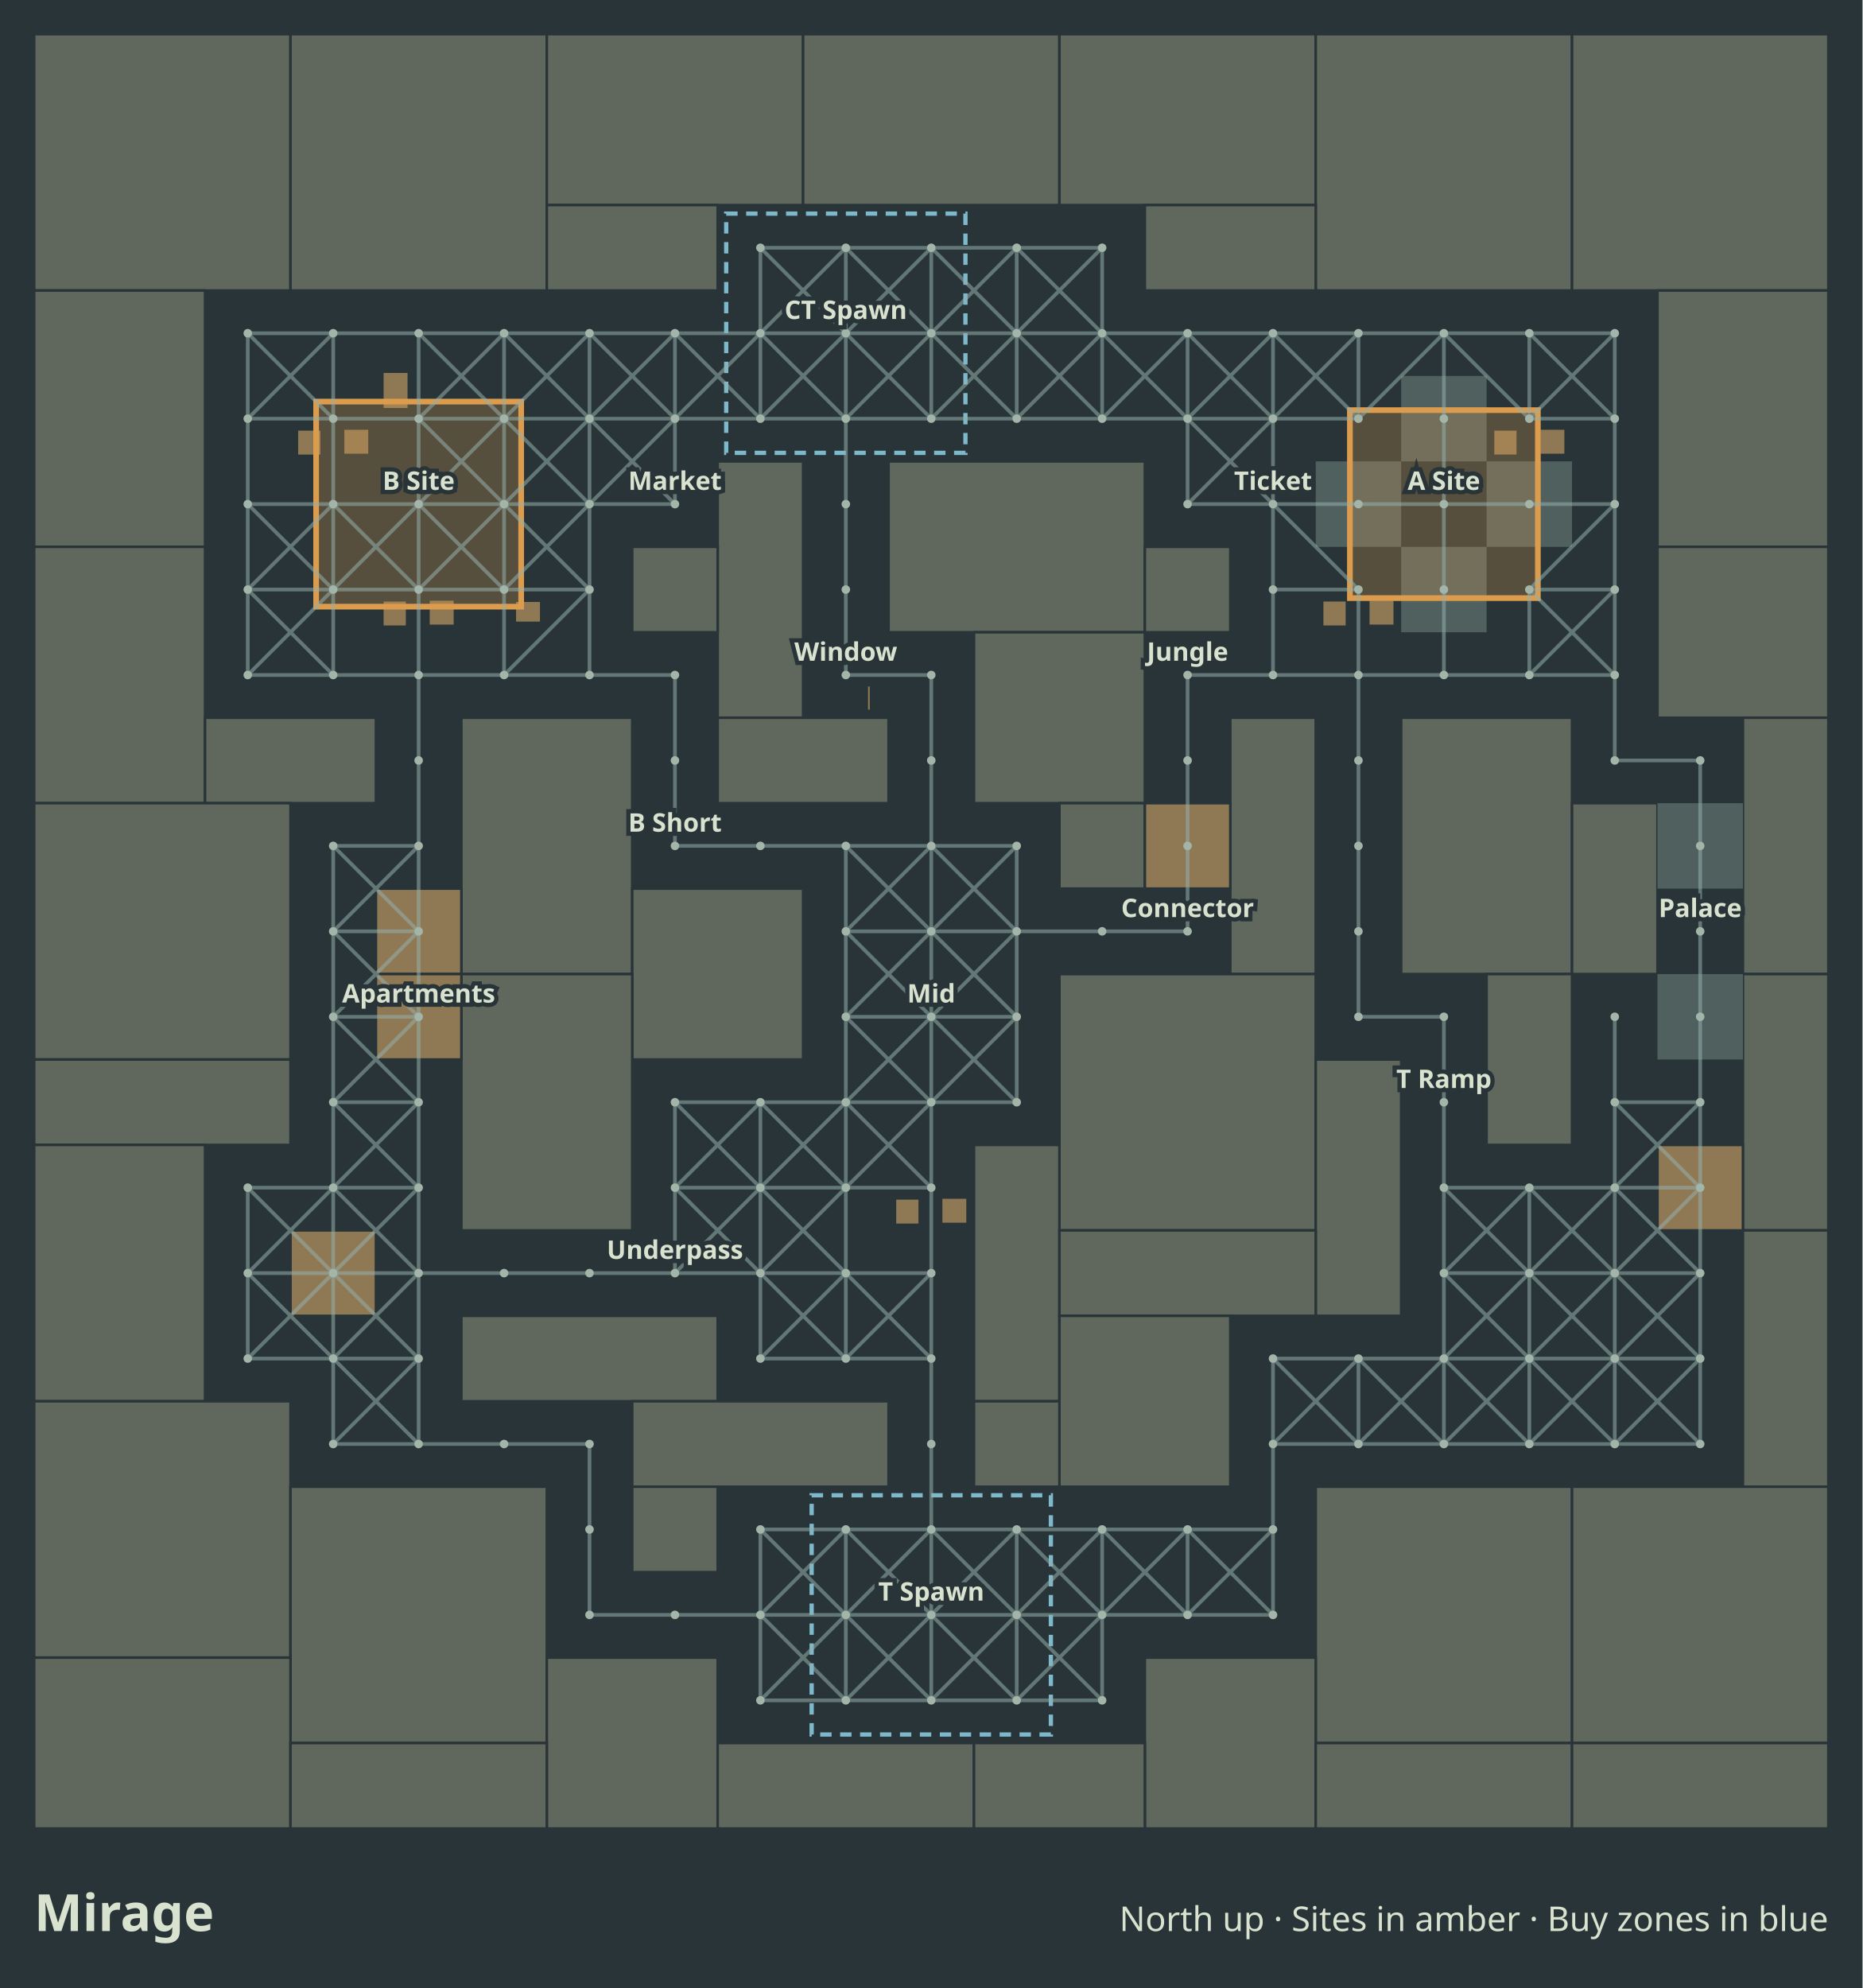
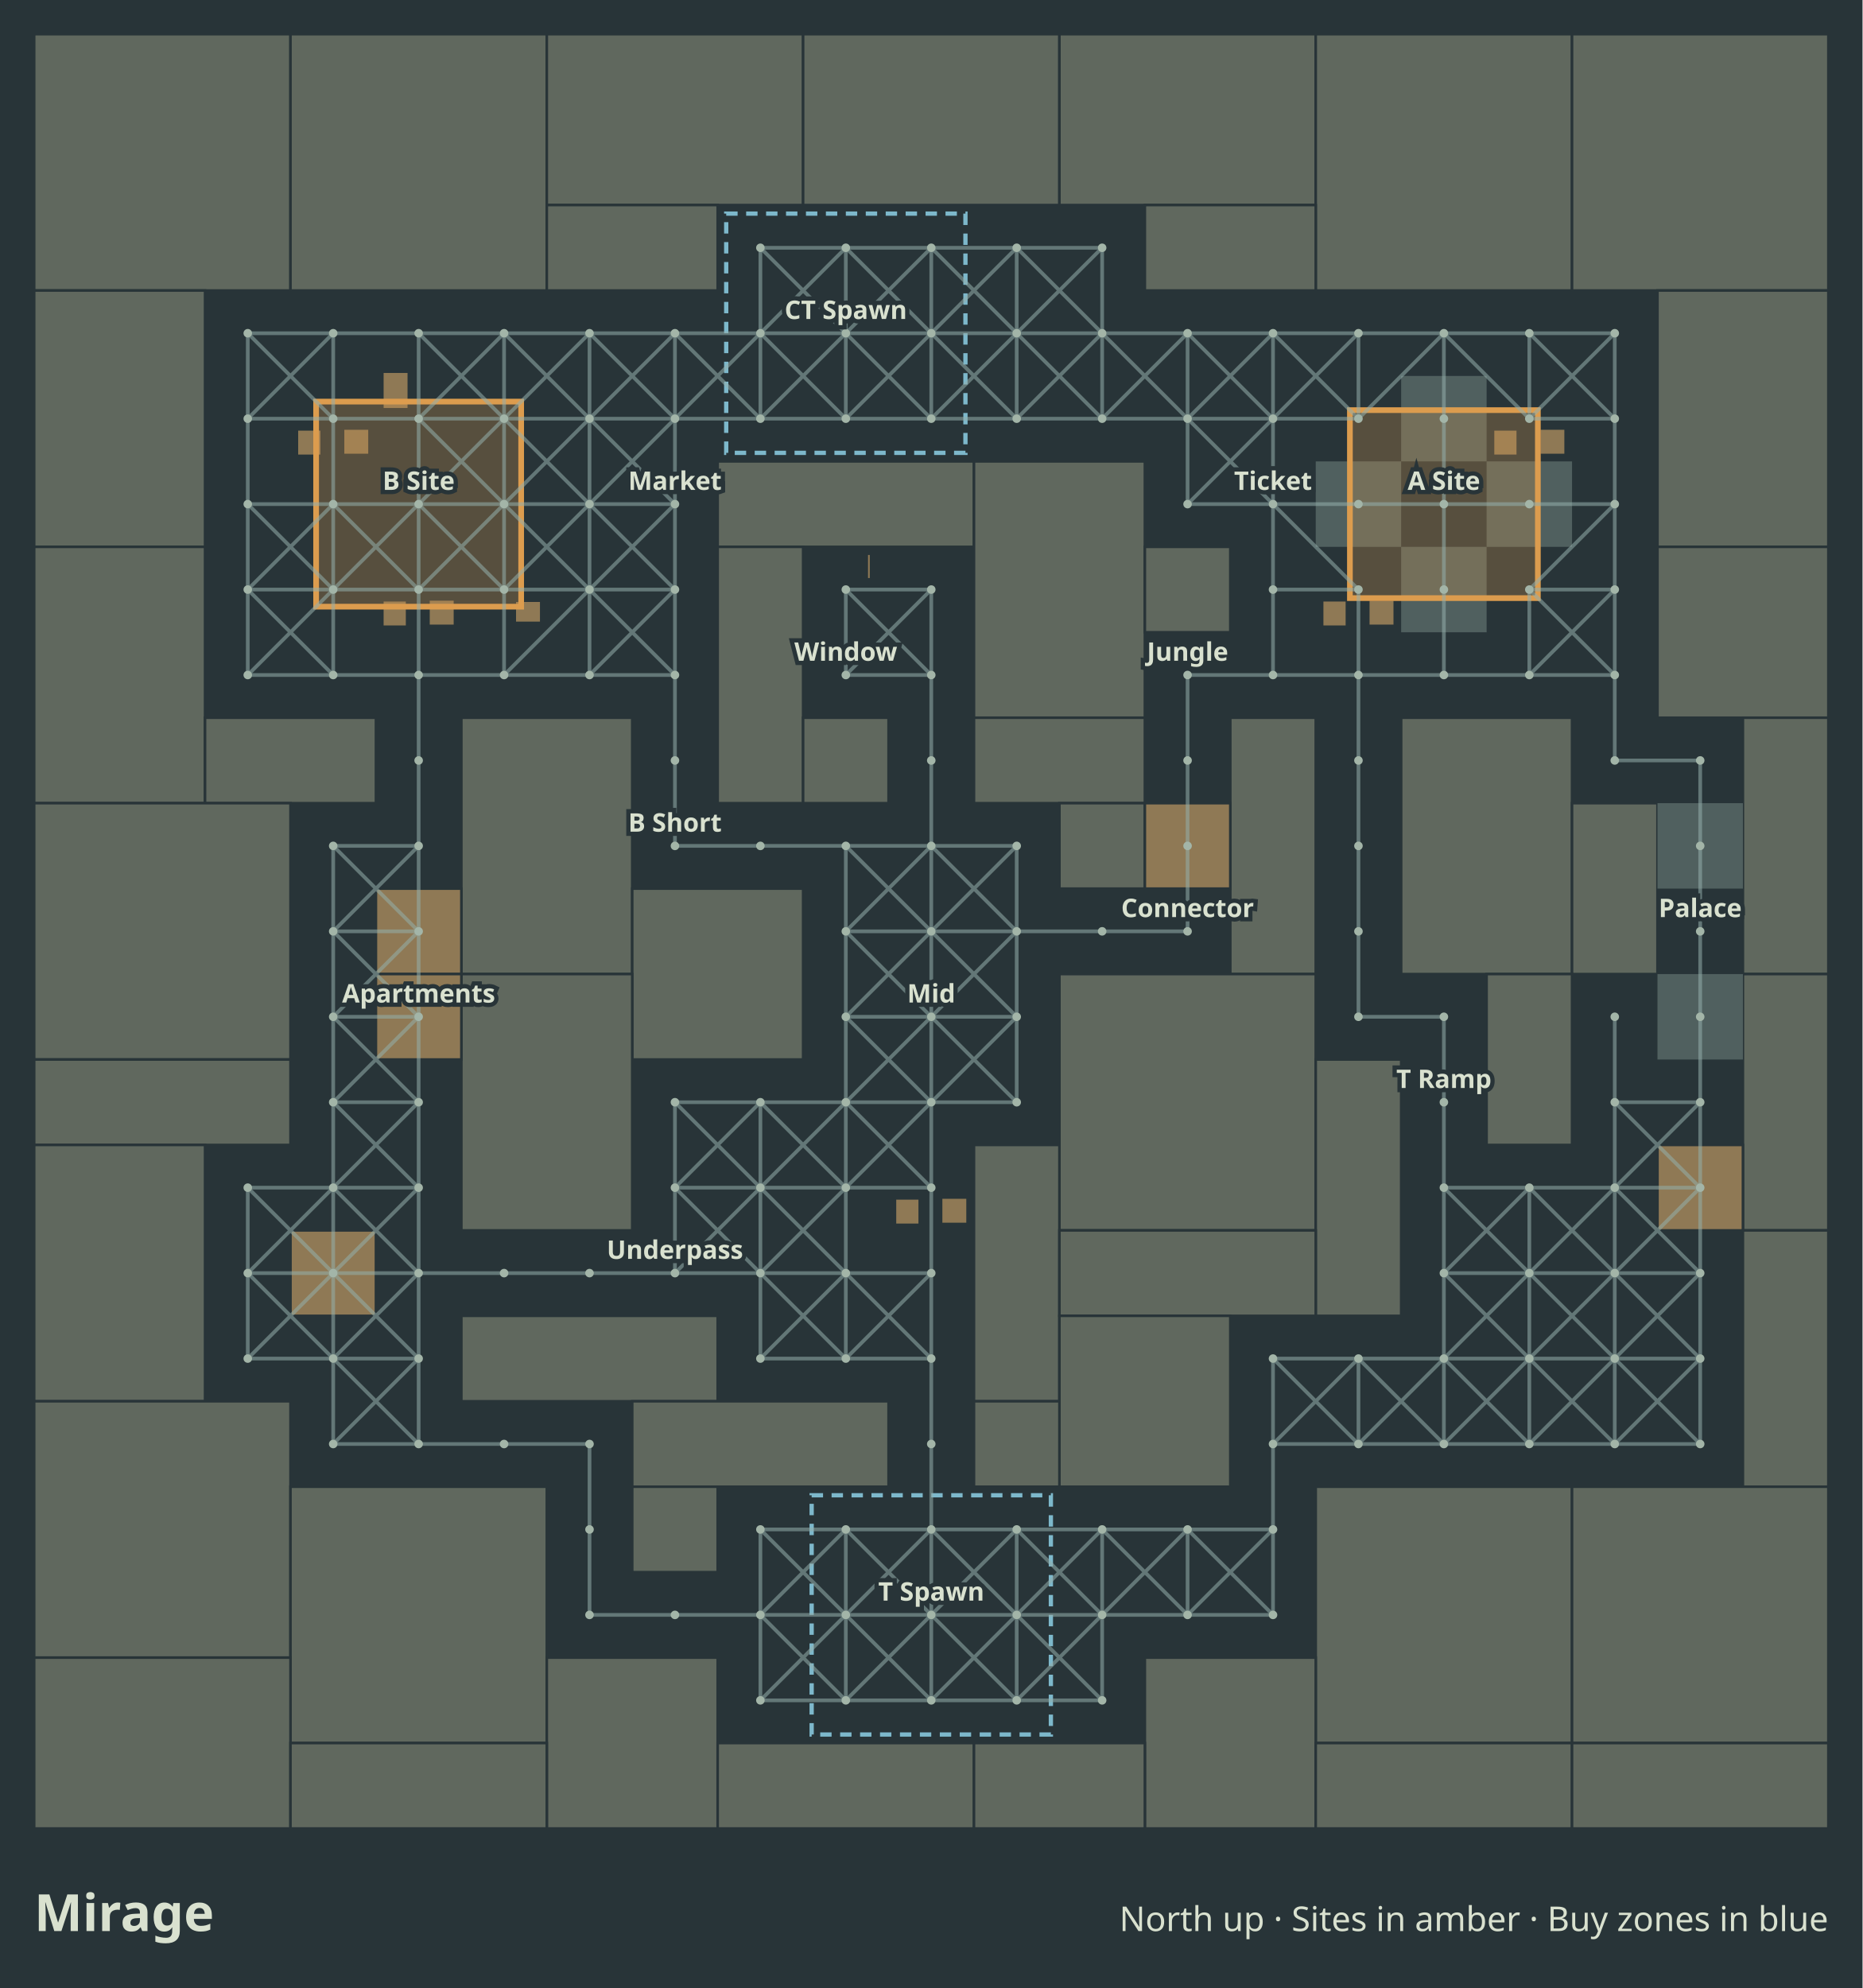
<svg xmlns="http://www.w3.org/2000/svg" viewBox="0 0 654 698" role="img" aria-labelledby="title">
  <rect width="100%" height="100%" fill="#283438" />
  <rect x="12" y="12" width="90" height="90" fill="#60685e" stroke="#283438" stroke-width=".9" />
  <rect x="102" y="12" width="90" height="90" fill="#60685e" stroke="#283438" stroke-width=".9" />
  <rect x="192" y="12" width="90" height="60" fill="#60685e" stroke="#283438" stroke-width=".9" />
  <rect x="282" y="12" width="90" height="60" fill="#60685e" stroke="#283438" stroke-width=".9" />
  <rect x="372" y="12" width="90" height="60" fill="#60685e" stroke="#283438" stroke-width=".9" />
  <rect x="462" y="12" width="90" height="90" fill="#60685e" stroke="#283438" stroke-width=".9" />
  <rect x="552" y="12" width="90" height="90" fill="#60685e" stroke="#283438" stroke-width=".9" />
  <rect x="192" y="72" width="60" height="30" fill="#60685e" stroke="#283438" stroke-width=".9" />
  <rect x="402" y="72" width="60" height="30" fill="#60685e" stroke="#283438" stroke-width=".9" />
  <rect x="12" y="102" width="60" height="90" fill="#60685e" stroke="#283438" stroke-width=".9" />
  <rect x="582" y="102" width="60" height="90" fill="#60685e" stroke="#283438" stroke-width=".9" />
-   <rect x="252" y="162" width="30" height="90" fill="#60685e" stroke="#283438" stroke-width=".9" />
-   <rect x="312" y="162" width="90" height="60" fill="#60685e" stroke="#283438" stroke-width=".9" />
+   <rect x="252" y="162" width="90" height="30" fill="#60685e" stroke="#283438" stroke-width=".9" />
+   <rect x="342" y="162" width="60" height="90" fill="#60685e" stroke="#283438" stroke-width=".9" />
  <rect x="12" y="192" width="60" height="90" fill="#60685e" stroke="#283438" stroke-width=".9" />
-   <rect x="222" y="192" width="30" height="30" fill="#60685e" stroke="#283438" stroke-width=".9" />
+   <rect x="252" y="192" width="30" height="90" fill="#60685e" stroke="#283438" stroke-width=".9" />
  <rect x="402" y="192" width="30" height="30" fill="#60685e" stroke="#283438" stroke-width=".9" />
  <rect x="582" y="192" width="60" height="60" fill="#60685e" stroke="#283438" stroke-width=".9" />
-   <rect x="342" y="222" width="60" height="60" fill="#60685e" stroke="#283438" stroke-width=".9" />
  <rect x="72" y="252" width="60" height="30" fill="#60685e" stroke="#283438" stroke-width=".9" />
  <rect x="162" y="252" width="60" height="90" fill="#60685e" stroke="#283438" stroke-width=".9" />
-   <rect x="252" y="252" width="60" height="30" fill="#60685e" stroke="#283438" stroke-width=".9" />
+   <rect x="282" y="252" width="30" height="30" fill="#60685e" stroke="#283438" stroke-width=".9" />
+   <rect x="342" y="252" width="60" height="30" fill="#60685e" stroke="#283438" stroke-width=".9" />
  <rect x="432" y="252" width="30" height="90" fill="#60685e" stroke="#283438" stroke-width=".9" />
  <rect x="492" y="252" width="60" height="90" fill="#60685e" stroke="#283438" stroke-width=".9" />
  <rect x="612" y="252" width="30" height="90" fill="#60685e" stroke="#283438" stroke-width=".9" />
  <rect x="12" y="282" width="90" height="90" fill="#60685e" stroke="#283438" stroke-width=".9" />
  <rect x="372" y="282" width="30" height="30" fill="#60685e" stroke="#283438" stroke-width=".9" />
  <rect x="552" y="282" width="30" height="60" fill="#60685e" stroke="#283438" stroke-width=".9" />
  <rect x="222" y="312" width="60" height="60" fill="#60685e" stroke="#283438" stroke-width=".9" />
  <rect x="162" y="342" width="60" height="90" fill="#60685e" stroke="#283438" stroke-width=".9" />
  <rect x="372" y="342" width="90" height="90" fill="#60685e" stroke="#283438" stroke-width=".9" />
  <rect x="522" y="342" width="30" height="60" fill="#60685e" stroke="#283438" stroke-width=".9" />
  <rect x="612" y="342" width="30" height="90" fill="#60685e" stroke="#283438" stroke-width=".9" />
  <rect x="12" y="372" width="90" height="30" fill="#60685e" stroke="#283438" stroke-width=".9" />
  <rect x="462" y="372" width="30" height="90" fill="#60685e" stroke="#283438" stroke-width=".9" />
  <rect x="12" y="402" width="60" height="90" fill="#60685e" stroke="#283438" stroke-width=".9" />
  <rect x="342" y="402" width="30" height="90" fill="#60685e" stroke="#283438" stroke-width=".9" />
  <rect x="372" y="432" width="90" height="30" fill="#60685e" stroke="#283438" stroke-width=".9" />
  <rect x="612" y="432" width="30" height="90" fill="#60685e" stroke="#283438" stroke-width=".9" />
  <rect x="162" y="462" width="90" height="30" fill="#60685e" stroke="#283438" stroke-width=".9" />
  <rect x="372" y="462" width="60" height="60" fill="#60685e" stroke="#283438" stroke-width=".9" />
  <rect x="12" y="492" width="90" height="90" fill="#60685e" stroke="#283438" stroke-width=".9" />
  <rect x="222" y="492" width="90" height="30" fill="#60685e" stroke="#283438" stroke-width=".9" />
  <rect x="342" y="492" width="30" height="30" fill="#60685e" stroke="#283438" stroke-width=".9" />
  <rect x="102" y="522" width="90" height="90" fill="#60685e" stroke="#283438" stroke-width=".9" />
  <rect x="222" y="522" width="30" height="30" fill="#60685e" stroke="#283438" stroke-width=".9" />
  <rect x="462" y="522" width="90" height="90" fill="#60685e" stroke="#283438" stroke-width=".9" />
  <rect x="552" y="522" width="90" height="90" fill="#60685e" stroke="#283438" stroke-width=".9" />
  <rect x="12" y="582" width="90" height="60" fill="#60685e" stroke="#283438" stroke-width=".9" />
  <rect x="192" y="582" width="60" height="60" fill="#60685e" stroke="#283438" stroke-width=".9" />
  <rect x="402" y="582" width="60" height="60" fill="#60685e" stroke="#283438" stroke-width=".9" />
  <rect x="102" y="612" width="90" height="30" fill="#60685e" stroke="#283438" stroke-width=".9" />
  <rect x="252" y="612" width="90" height="30" fill="#60685e" stroke="#283438" stroke-width=".9" />
  <rect x="342" y="612" width="60" height="30" fill="#60685e" stroke="#283438" stroke-width=".9" />
  <rect x="462" y="612" width="90" height="30" fill="#60685e" stroke="#283438" stroke-width=".9" />
  <rect x="552" y="612" width="90" height="30" fill="#60685e" stroke="#283438" stroke-width=".9" />
  <rect x="480.45" y="210.45" width="9.3" height="9.3" fill="#8f7955" stroke="#283438" stroke-width=".9" />
  <rect x="464.25" y="210.75" width="8.7" height="9.3" fill="#8f7955" stroke="#283438" stroke-width=".9" />
  <rect x="540.45" y="150.45" width="9.3" height="9.3" fill="#8f7955" stroke="#283438" stroke-width=".9" />
  <rect x="524.25" y="150.75" width="8.7" height="9.3" fill="#8f7955" stroke="#283438" stroke-width=".9" />
  <rect x="150.45" y="210.45" width="9.3" height="9.3" fill="#8f7955" stroke="#283438" stroke-width=".9" />
  <rect x="134.25" y="210.75" width="8.7" height="9.3" fill="#8f7955" stroke="#283438" stroke-width=".9" />
  <rect x="120.45" y="150.45" width="9.3" height="9.3" fill="#8f7955" stroke="#283438" stroke-width=".9" />
  <rect x="104.25" y="150.75" width="8.7" height="9.3" fill="#8f7955" stroke="#283438" stroke-width=".9" />
  <rect x="330.45" y="420.45" width="9.3" height="9.3" fill="#8f7955" stroke="#283438" stroke-width=".9" />
  <rect x="314.25" y="420.75" width="8.7" height="9.3" fill="#8f7955" stroke="#283438" stroke-width=".9" />
  <rect x="102" y="432" width="30" height="30" fill="#8f7955" stroke="#283438" stroke-width=".9" />
  <rect x="132" y="312" width="30" height="30" fill="#8f7955" stroke="#283438" stroke-width=".9" />
  <rect x="132" y="342" width="30" height="30" fill="#8f7955" stroke="#283438" stroke-width=".9" />
  <rect x="402" y="282" width="30" height="30" fill="#8f7955" stroke="#283438" stroke-width=".9" />
  <rect x="582" y="402" width="30" height="30" fill="#8f7955" stroke="#283438" stroke-width=".9" />
-   <rect x="304.35" y="240.6" width="1.5" height="9" fill="#8f7955" stroke="#283438" stroke-width=".9" />
+   <rect x="304.35" y="194.4" width="1.5" height="9" fill="#8f7955" stroke="#283438" stroke-width=".9" />
  <rect x="180.75" y="210.9" width="9.3" height="7.8" fill="#8f7955" stroke="#283438" stroke-width=".9" />
  <rect x="134.25" y="130.5" width="9.3" height="13.2" fill="#8f7955" stroke="#283438" stroke-width=".9" />
  <rect x="492" y="192" width="30" height="30" fill="#50605f" />
  <rect x="492" y="132" width="30" height="30" fill="#50605f" />
  <rect x="522" y="162" width="30" height="30" fill="#50605f" />
  <rect x="462" y="162" width="30" height="30" fill="#50605f" />
  <rect x="582" y="342" width="30" height="30" fill="#50605f" />
  <rect x="582" y="282" width="30" height="30" fill="#50605f" />
  <rect x="474" y="144" width="66" height="66" fill="#dc9c4e" fill-opacity=".26" stroke="#dc9c4e" stroke-width="2" />
  <rect x="111" y="141" width="72" height="72" fill="#dc9c4e" fill-opacity=".26" stroke="#dc9c4e" stroke-width="2" />
  <rect x="255" y="75" width="84" height="84" fill="none" stroke="#7db8cb" stroke-width="1.5" stroke-dasharray="4 3" />
  <rect x="285" y="525" width="84" height="84" fill="none" stroke="#7db8cb" stroke-width="1.5" stroke-dasharray="4 3" />
-   <path d="M267 87L297 87M267 87L267 117M267 87L297 117M297 87L327 87M297 87L297 117M297 87L267 117M297 87L327 117M327 87L357 87M327 87L327 117M327 87L297 117M327 87L357 117M357 87L387 87M357 87L357 117M357 87L327 117M357 87L387 117M387 87L387 117M387 87L357 117M87 117L117 117M87 117L87 147M87 117L117 147M117 117L147 117M117 117L117 147M117 117L87 147M147 117L177 117M147 117L147 147M147 117L177 147M177 117L207 117M177 117L177 147M177 117L147 147M177 117L207 147M207 117L237 117M207 117L207 147M207 117L177 147M207 117L237 147M237 117L267 117M237 117L237 147M237 117L207 147M237 117L267 147M267 117L297 117M267 117L267 147M267 117L237 147M267 117L297 147M297 117L327 117M297 117L297 147M297 117L267 147M297 117L327 147M327 117L357 117M327 117L327 147M327 117L297 147M327 117L357 147M357 117L387 117M357 117L357 147M357 117L327 147M357 117L387 147M387 117L417 117M387 117L387 147M387 117L357 147M387 117L417 147M417 117L447 117M417 117L417 147M417 117L387 147M417 117L447 147M447 117L477 117M447 117L447 147M447 117L417 147M447 117L477 147M477 117L507 117M477 117L477 147M477 117L447 147M507 117L537 117M507 117L507 147M507 117L477 147M507 117L537 147M537 117L567 117M537 117L537 147M537 117L567 147M567 117L567 147M567 117L537 147M87 147L117 147M87 147L87 177M117 147L147 147M117 147L117 177M147 147L177 147M147 147L147 177M147 147L177 177M177 147L207 147M177 147L177 177M177 147L147 177M177 147L207 177M207 147L237 147M207 147L207 177M207 147L177 177M207 147L237 177M237 147L267 147M237 147L237 177M237 147L207 177M267 147L297 147M297 147L327 147M297 147L297 177M327 147L357 147M357 147L387 147M387 147L417 147M417 147L447 147M417 147L417 177M417 147L447 177M447 147L477 147M447 147L447 177M447 147L417 177M507 147L507 177M537 147L567 147M567 147L567 177M87 177L117 177M87 177L87 207M87 177L117 207M117 177L147 177M117 177L117 207M117 177L87 207M117 177L147 207M147 177L177 177M147 177L147 207M147 177L117 207M147 177L177 207M177 177L207 177M177 177L177 207M177 177L147 207M177 177L207 207M207 177L237 177M207 177L207 207M207 177L177 207M297 177L297 207M417 177L447 177M447 177L477 177M447 177L447 207M447 177L477 207M477 177L507 177M507 177L537 177M507 177L507 207M537 177L567 177M567 177L567 207M567 177L537 207M87 207L117 207M87 207L87 237M87 207L117 237M117 207L147 207M117 207L117 237M117 207L87 237M147 207L177 207M147 207L147 237M177 207L207 207M177 207L177 237M207 207L207 237M207 207L177 237M297 207L297 237M447 207L477 207M447 207L447 237M477 207L477 237M507 207L507 237M537 207L567 207M537 207L537 237M537 207L567 237M567 207L567 237M567 207L537 237M87 237L117 237M117 237L147 237M147 237L177 237M147 237L147 267M177 237L207 237M207 237L237 237M237 237L237 267M297 237L327 237M327 237L327 267M417 237L447 237M417 237L417 267M447 237L477 237M477 237L507 237M477 237L477 267M507 237L537 237M537 237L567 237M567 237L567 267M147 267L147 297M237 267L237 297M327 267L327 297M417 267L417 297M477 267L477 297M567 267L597 267M597 267L597 297M117 297L147 297M117 297L117 327M117 297L147 327M147 297L147 327M147 297L117 327M237 297L267 297M267 297L297 297M297 297L327 297M297 297L297 327M297 297L327 327M327 297L357 297M327 297L327 327M327 297L297 327M327 297L357 327M357 297L357 327M357 297L327 327M417 297L417 327M477 297L477 327M597 297L597 327M117 327L147 327M117 327L117 357M117 327L147 357M147 327L147 357M147 327L117 357M297 327L327 327M297 327L297 357M297 327L327 357M327 327L357 327M327 327L327 357M327 327L297 357M327 327L357 357M357 327L387 327M357 327L357 357M357 327L327 357M387 327L417 327M477 327L477 357M597 327L597 357M117 357L147 357M117 357L117 387M117 357L147 387M147 357L147 387M147 357L117 387M297 357L327 357M297 357L297 387M297 357L327 387M327 357L357 357M327 357L327 387M327 357L297 387M327 357L357 387M357 357L357 387M357 357L327 387M477 357L507 357M507 357L507 387M567 357L567 387M597 357L597 387M117 387L147 387M117 387L117 417M117 387L147 417M147 387L147 417M147 387L117 417M237 387L267 387M237 387L237 417M237 387L267 417M267 387L297 387M267 387L267 417M267 387L237 417M267 387L297 417M297 387L327 387M297 387L297 417M297 387L267 417M297 387L327 417M327 387L357 387M327 387L327 417M327 387L297 417M507 387L507 417M567 387L597 387M567 387L567 417M567 387L597 417M597 387L597 417M597 387L567 417M87 417L117 417M87 417L87 447M87 417L117 447M117 417L147 417M117 417L117 447M117 417L87 447M117 417L147 447M147 417L147 447M147 417L117 447M237 417L267 417M237 417L237 447M237 417L267 447M267 417L297 417M267 417L267 447M267 417L237 447M267 417L297 447M297 417L327 417M297 417L297 447M297 417L267 447M327 417L327 447M507 417L537 417M507 417L507 447M507 417L537 447M537 417L567 417M537 417L537 447M537 417L507 447M537 417L567 447M567 417L597 417M567 417L567 447M567 417L537 447M567 417L597 447M597 417L597 447M597 417L567 447M87 447L117 447M87 447L87 477M87 447L117 477M117 447L147 447M117 447L117 477M117 447L87 477M117 447L147 477M147 447L177 447M147 447L147 477M147 447L117 477M177 447L207 447M207 447L237 447M237 447L267 447M267 447L297 447M267 447L267 477M267 447L297 477M297 447L327 447M297 447L297 477M297 447L267 477M297 447L327 477M327 447L327 477M327 447L297 477M507 447L537 447M507 447L507 477M507 447L537 477M537 447L567 447M537 447L537 477M537 447L507 477M537 447L567 477M567 447L597 447M567 447L567 477M567 447L537 477M567 447L597 477M597 447L597 477M597 447L567 477M87 477L117 477M117 477L147 477M117 477L117 507M117 477L147 507M147 477L147 507M147 477L117 507M267 477L297 477M297 477L327 477M327 477L327 507M447 477L477 477M447 477L447 507M447 477L477 507M477 477L507 477M477 477L477 507M477 477L447 507M477 477L507 507M507 477L537 477M507 477L507 507M507 477L477 507M507 477L537 507M537 477L567 477M537 477L537 507M537 477L507 507M537 477L567 507M567 477L597 477M567 477L567 507M567 477L537 507M567 477L597 507M597 477L597 507M597 477L567 507M117 507L147 507M147 507L177 507M177 507L207 507M207 507L207 537M327 507L327 537M447 507L477 507M447 507L447 537M477 507L507 507M507 507L537 507M537 507L567 507M567 507L597 507M207 537L207 567M267 537L297 537M267 537L267 567M267 537L297 567M297 537L327 537M297 537L297 567M297 537L267 567M297 537L327 567M327 537L357 537M327 537L327 567M327 537L297 567M327 537L357 567M357 537L387 537M357 537L357 567M357 537L327 567M357 537L387 567M387 537L417 537M387 537L387 567M387 537L357 567M387 537L417 567M417 537L447 537M417 537L417 567M417 537L387 567M417 537L447 567M447 537L447 567M447 537L417 567M207 567L237 567M237 567L267 567M267 567L297 567M267 567L267 597M267 567L297 597M297 567L327 567M297 567L297 597M297 567L267 597M297 567L327 597M327 567L357 567M327 567L327 597M327 567L297 597M327 567L357 597M357 567L387 567M357 567L357 597M357 567L327 597M357 567L387 597M387 567L417 567M387 567L387 597M387 567L357 597M417 567L447 567M267 597L297 597M297 597L327 597M327 597L357 597M357 597L387 597" stroke="#94aeac" stroke-opacity=".55" fill="none" stroke-width="1.3" />
+   <path d="M267 87L297 87M267 87L267 117M267 87L297 117M297 87L327 87M297 87L297 117M297 87L267 117M297 87L327 117M327 87L357 87M327 87L327 117M327 87L297 117M327 87L357 117M357 87L387 87M357 87L357 117M357 87L327 117M357 87L387 117M387 87L387 117M387 87L357 117M87 117L117 117M87 117L87 147M87 117L117 147M117 117L147 117M117 117L117 147M117 117L87 147M147 117L177 117M147 117L147 147M147 117L177 147M177 117L207 117M177 117L177 147M177 117L147 147M177 117L207 147M207 117L237 117M207 117L207 147M207 117L177 147M207 117L237 147M237 117L267 117M237 117L237 147M237 117L207 147M237 117L267 147M267 117L297 117M267 117L267 147M267 117L237 147M267 117L297 147M297 117L327 117M297 117L297 147M297 117L267 147M297 117L327 147M327 117L357 117M327 117L327 147M327 117L297 147M327 117L357 147M357 117L387 117M357 117L357 147M357 117L327 147M357 117L387 147M387 117L417 117M387 117L387 147M387 117L357 147M387 117L417 147M417 117L447 117M417 117L417 147M417 117L387 147M417 117L447 147M447 117L477 117M447 117L447 147M447 117L417 147M447 117L477 147M477 117L507 117M477 117L477 147M477 117L447 147M507 117L537 117M507 117L507 147M507 117L477 147M507 117L537 147M537 117L567 117M537 117L537 147M537 117L567 147M567 117L567 147M567 117L537 147M87 147L117 147M87 147L87 177M117 147L147 147M117 147L117 177M147 147L177 147M147 147L147 177M147 147L177 177M177 147L207 147M177 147L177 177M177 147L147 177M177 147L207 177M207 147L237 147M207 147L207 177M207 147L177 177M207 147L237 177M237 147L267 147M237 147L237 177M237 147L207 177M267 147L297 147M297 147L327 147M327 147L357 147M357 147L387 147M387 147L417 147M417 147L447 147M417 147L417 177M417 147L447 177M447 147L477 147M447 147L447 177M447 147L417 177M507 147L507 177M537 147L567 147M567 147L567 177M87 177L117 177M87 177L87 207M87 177L117 207M117 177L147 177M117 177L117 207M117 177L87 207M117 177L147 207M147 177L177 177M147 177L147 207M147 177L117 207M147 177L177 207M177 177L207 177M177 177L177 207M177 177L147 207M177 177L207 207M207 177L237 177M207 177L207 207M207 177L177 207M207 177L237 207M237 177L237 207M237 177L207 207M417 177L447 177M447 177L477 177M447 177L447 207M447 177L477 207M477 177L507 177M507 177L537 177M507 177L507 207M537 177L567 177M567 177L567 207M567 177L537 207M87 207L117 207M87 207L87 237M87 207L117 237M117 207L147 207M117 207L117 237M117 207L87 237M147 207L177 207M147 207L147 237M177 207L207 207M177 207L177 237M207 207L237 207M207 207L207 237M207 207L177 237M207 207L237 237M237 207L237 237M237 207L207 237M297 207L327 207M297 207L297 237M297 207L327 237M327 207L327 237M327 207L297 237M447 207L477 207M447 207L447 237M477 207L477 237M507 207L507 237M537 207L567 207M537 207L537 237M537 207L567 237M567 207L567 237M567 207L537 237M87 237L117 237M117 237L147 237M147 237L177 237M147 237L147 267M177 237L207 237M207 237L237 237M237 237L237 267M297 237L327 237M327 237L327 267M417 237L447 237M417 237L417 267M447 237L477 237M477 237L507 237M477 237L477 267M507 237L537 237M537 237L567 237M567 237L567 267M147 267L147 297M237 267L237 297M327 267L327 297M417 267L417 297M477 267L477 297M567 267L597 267M597 267L597 297M117 297L147 297M117 297L117 327M117 297L147 327M147 297L147 327M147 297L117 327M237 297L267 297M267 297L297 297M297 297L327 297M297 297L297 327M297 297L327 327M327 297L357 297M327 297L327 327M327 297L297 327M327 297L357 327M357 297L357 327M357 297L327 327M417 297L417 327M477 297L477 327M597 297L597 327M117 327L147 327M117 327L117 357M117 327L147 357M147 327L147 357M147 327L117 357M297 327L327 327M297 327L297 357M297 327L327 357M327 327L357 327M327 327L327 357M327 327L297 357M327 327L357 357M357 327L387 327M357 327L357 357M357 327L327 357M387 327L417 327M477 327L477 357M597 327L597 357M117 357L147 357M117 357L117 387M117 357L147 387M147 357L147 387M147 357L117 387M297 357L327 357M297 357L297 387M297 357L327 387M327 357L357 357M327 357L327 387M327 357L297 387M327 357L357 387M357 357L357 387M357 357L327 387M477 357L507 357M507 357L507 387M567 357L567 387M597 357L597 387M117 387L147 387M117 387L117 417M117 387L147 417M147 387L147 417M147 387L117 417M237 387L267 387M237 387L237 417M237 387L267 417M267 387L297 387M267 387L267 417M267 387L237 417M267 387L297 417M297 387L327 387M297 387L297 417M297 387L267 417M297 387L327 417M327 387L357 387M327 387L327 417M327 387L297 417M507 387L507 417M567 387L597 387M567 387L567 417M567 387L597 417M597 387L597 417M597 387L567 417M87 417L117 417M87 417L87 447M87 417L117 447M117 417L147 417M117 417L117 447M117 417L87 447M117 417L147 447M147 417L147 447M147 417L117 447M237 417L267 417M237 417L237 447M237 417L267 447M267 417L297 417M267 417L267 447M267 417L237 447M267 417L297 447M297 417L327 417M297 417L297 447M297 417L267 447M327 417L327 447M507 417L537 417M507 417L507 447M507 417L537 447M537 417L567 417M537 417L537 447M537 417L507 447M537 417L567 447M567 417L597 417M567 417L567 447M567 417L537 447M567 417L597 447M597 417L597 447M597 417L567 447M87 447L117 447M87 447L87 477M87 447L117 477M117 447L147 447M117 447L117 477M117 447L87 477M117 447L147 477M147 447L177 447M147 447L147 477M147 447L117 477M177 447L207 447M207 447L237 447M237 447L267 447M267 447L297 447M267 447L267 477M267 447L297 477M297 447L327 447M297 447L297 477M297 447L267 477M297 447L327 477M327 447L327 477M327 447L297 477M507 447L537 447M507 447L507 477M507 447L537 477M537 447L567 447M537 447L537 477M537 447L507 477M537 447L567 477M567 447L597 447M567 447L567 477M567 447L537 477M567 447L597 477M597 447L597 477M597 447L567 477M87 477L117 477M117 477L147 477M117 477L117 507M117 477L147 507M147 477L147 507M147 477L117 507M267 477L297 477M297 477L327 477M327 477L327 507M447 477L477 477M447 477L447 507M447 477L477 507M477 477L507 477M477 477L477 507M477 477L447 507M477 477L507 507M507 477L537 477M507 477L507 507M507 477L477 507M507 477L537 507M537 477L567 477M537 477L537 507M537 477L507 507M537 477L567 507M567 477L597 477M567 477L567 507M567 477L537 507M567 477L597 507M597 477L597 507M597 477L567 507M117 507L147 507M147 507L177 507M177 507L207 507M207 507L207 537M327 507L327 537M447 507L477 507M447 507L447 537M477 507L507 507M507 507L537 507M537 507L567 507M567 507L597 507M207 537L207 567M267 537L297 537M267 537L267 567M267 537L297 567M297 537L327 537M297 537L297 567M297 537L267 567M297 537L327 567M327 537L357 537M327 537L327 567M327 537L297 567M327 537L357 567M357 537L387 537M357 537L357 567M357 537L327 567M357 537L387 567M387 537L417 537M387 537L387 567M387 537L357 567M387 537L417 567M417 537L447 537M417 537L417 567M417 537L387 567M417 537L447 567M447 537L447 567M447 537L417 567M207 567L237 567M237 567L267 567M267 567L297 567M267 567L267 597M267 567L297 597M297 567L327 567M297 567L297 597M297 567L267 597M297 567L327 597M327 567L357 567M327 567L327 597M327 567L297 597M327 567L357 597M357 567L387 567M357 567L357 597M357 567L327 597M357 567L387 597M387 567L417 567M387 567L387 597M387 567L357 597M417 567L447 567M267 597L297 597M297 597L327 597M327 597L357 597M357 597L387 597" stroke="#94aeac" stroke-opacity=".55" fill="none" stroke-width="1.3" />
  <circle cx="267" cy="87" r="1.5" fill="#a3b5a8" />
  <circle cx="297" cy="87" r="1.5" fill="#a3b5a8" />
  <circle cx="327" cy="87" r="1.5" fill="#a3b5a8" />
  <circle cx="357" cy="87" r="1.5" fill="#a3b5a8" />
  <circle cx="387" cy="87" r="1.5" fill="#a3b5a8" />
  <circle cx="87" cy="117" r="1.5" fill="#a3b5a8" />
  <circle cx="117" cy="117" r="1.5" fill="#a3b5a8" />
  <circle cx="147" cy="117" r="1.5" fill="#a3b5a8" />
  <circle cx="177" cy="117" r="1.5" fill="#a3b5a8" />
  <circle cx="207" cy="117" r="1.5" fill="#a3b5a8" />
  <circle cx="237" cy="117" r="1.5" fill="#a3b5a8" />
  <circle cx="267" cy="117" r="1.5" fill="#a3b5a8" />
  <circle cx="297" cy="117" r="1.5" fill="#a3b5a8" />
  <circle cx="327" cy="117" r="1.5" fill="#a3b5a8" />
  <circle cx="357" cy="117" r="1.5" fill="#a3b5a8" />
  <circle cx="387" cy="117" r="1.5" fill="#a3b5a8" />
  <circle cx="417" cy="117" r="1.5" fill="#a3b5a8" />
  <circle cx="447" cy="117" r="1.5" fill="#a3b5a8" />
  <circle cx="477" cy="117" r="1.5" fill="#a3b5a8" />
  <circle cx="507" cy="117" r="1.5" fill="#a3b5a8" />
  <circle cx="537" cy="117" r="1.5" fill="#a3b5a8" />
  <circle cx="567" cy="117" r="1.5" fill="#a3b5a8" />
  <circle cx="87" cy="147" r="1.5" fill="#a3b5a8" />
  <circle cx="117" cy="147" r="1.5" fill="#a3b5a8" />
  <circle cx="147" cy="147" r="1.5" fill="#a3b5a8" />
  <circle cx="177" cy="147" r="1.5" fill="#a3b5a8" />
  <circle cx="207" cy="147" r="1.5" fill="#a3b5a8" />
  <circle cx="237" cy="147" r="1.5" fill="#a3b5a8" />
  <circle cx="267" cy="147" r="1.5" fill="#a3b5a8" />
  <circle cx="297" cy="147" r="1.5" fill="#a3b5a8" />
  <circle cx="327" cy="147" r="1.5" fill="#a3b5a8" />
  <circle cx="357" cy="147" r="1.5" fill="#a3b5a8" />
  <circle cx="387" cy="147" r="1.5" fill="#a3b5a8" />
  <circle cx="417" cy="147" r="1.5" fill="#a3b5a8" />
  <circle cx="447" cy="147" r="1.5" fill="#a3b5a8" />
  <circle cx="477" cy="147" r="1.5" fill="#a3b5a8" />
  <circle cx="507" cy="147" r="1.5" fill="#a3b5a8" />
  <circle cx="537" cy="147" r="1.5" fill="#a3b5a8" />
  <circle cx="567" cy="147" r="1.5" fill="#a3b5a8" />
  <circle cx="87" cy="177" r="1.5" fill="#a3b5a8" />
  <circle cx="117" cy="177" r="1.5" fill="#a3b5a8" />
  <circle cx="147" cy="177" r="1.5" fill="#a3b5a8" />
  <circle cx="177" cy="177" r="1.5" fill="#a3b5a8" />
  <circle cx="207" cy="177" r="1.5" fill="#a3b5a8" />
  <circle cx="237" cy="177" r="1.5" fill="#a3b5a8" />
-   <circle cx="297" cy="177" r="1.5" fill="#a3b5a8" />
  <circle cx="417" cy="177" r="1.5" fill="#a3b5a8" />
  <circle cx="447" cy="177" r="1.5" fill="#a3b5a8" />
  <circle cx="477" cy="177" r="1.5" fill="#a3b5a8" />
  <circle cx="507" cy="177" r="1.5" fill="#a3b5a8" />
  <circle cx="537" cy="177" r="1.5" fill="#a3b5a8" />
  <circle cx="567" cy="177" r="1.5" fill="#a3b5a8" />
  <circle cx="87" cy="207" r="1.5" fill="#a3b5a8" />
  <circle cx="117" cy="207" r="1.5" fill="#a3b5a8" />
  <circle cx="147" cy="207" r="1.5" fill="#a3b5a8" />
  <circle cx="177" cy="207" r="1.5" fill="#a3b5a8" />
  <circle cx="207" cy="207" r="1.5" fill="#a3b5a8" />
+   <circle cx="237" cy="207" r="1.5" fill="#a3b5a8" />
  <circle cx="297" cy="207" r="1.5" fill="#a3b5a8" />
+   <circle cx="327" cy="207" r="1.5" fill="#a3b5a8" />
  <circle cx="447" cy="207" r="1.5" fill="#a3b5a8" />
  <circle cx="477" cy="207" r="1.5" fill="#a3b5a8" />
  <circle cx="507" cy="207" r="1.5" fill="#a3b5a8" />
  <circle cx="537" cy="207" r="1.5" fill="#a3b5a8" />
  <circle cx="567" cy="207" r="1.5" fill="#a3b5a8" />
  <circle cx="87" cy="237" r="1.5" fill="#a3b5a8" />
  <circle cx="117" cy="237" r="1.5" fill="#a3b5a8" />
  <circle cx="147" cy="237" r="1.5" fill="#a3b5a8" />
  <circle cx="177" cy="237" r="1.5" fill="#a3b5a8" />
  <circle cx="207" cy="237" r="1.5" fill="#a3b5a8" />
  <circle cx="237" cy="237" r="1.5" fill="#a3b5a8" />
  <circle cx="297" cy="237" r="1.5" fill="#a3b5a8" />
  <circle cx="327" cy="237" r="1.5" fill="#a3b5a8" />
  <circle cx="417" cy="237" r="1.5" fill="#a3b5a8" />
  <circle cx="447" cy="237" r="1.5" fill="#a3b5a8" />
  <circle cx="477" cy="237" r="1.5" fill="#a3b5a8" />
  <circle cx="507" cy="237" r="1.5" fill="#a3b5a8" />
  <circle cx="537" cy="237" r="1.5" fill="#a3b5a8" />
  <circle cx="567" cy="237" r="1.5" fill="#a3b5a8" />
  <circle cx="147" cy="267" r="1.5" fill="#a3b5a8" />
  <circle cx="237" cy="267" r="1.5" fill="#a3b5a8" />
  <circle cx="327" cy="267" r="1.5" fill="#a3b5a8" />
  <circle cx="417" cy="267" r="1.5" fill="#a3b5a8" />
  <circle cx="477" cy="267" r="1.5" fill="#a3b5a8" />
  <circle cx="567" cy="267" r="1.5" fill="#a3b5a8" />
  <circle cx="597" cy="267" r="1.5" fill="#a3b5a8" />
  <circle cx="117" cy="297" r="1.5" fill="#a3b5a8" />
  <circle cx="147" cy="297" r="1.5" fill="#a3b5a8" />
  <circle cx="237" cy="297" r="1.5" fill="#a3b5a8" />
  <circle cx="267" cy="297" r="1.5" fill="#a3b5a8" />
  <circle cx="297" cy="297" r="1.5" fill="#a3b5a8" />
  <circle cx="327" cy="297" r="1.5" fill="#a3b5a8" />
  <circle cx="357" cy="297" r="1.5" fill="#a3b5a8" />
  <circle cx="417" cy="297" r="1.5" fill="#a3b5a8" />
  <circle cx="477" cy="297" r="1.5" fill="#a3b5a8" />
  <circle cx="597" cy="297" r="1.5" fill="#a3b5a8" />
  <circle cx="117" cy="327" r="1.5" fill="#a3b5a8" />
  <circle cx="147" cy="327" r="1.5" fill="#a3b5a8" />
  <circle cx="297" cy="327" r="1.5" fill="#a3b5a8" />
  <circle cx="327" cy="327" r="1.5" fill="#a3b5a8" />
  <circle cx="357" cy="327" r="1.5" fill="#a3b5a8" />
  <circle cx="387" cy="327" r="1.5" fill="#a3b5a8" />
  <circle cx="417" cy="327" r="1.5" fill="#a3b5a8" />
  <circle cx="477" cy="327" r="1.5" fill="#a3b5a8" />
  <circle cx="597" cy="327" r="1.5" fill="#a3b5a8" />
  <circle cx="117" cy="357" r="1.5" fill="#a3b5a8" />
  <circle cx="147" cy="357" r="1.5" fill="#a3b5a8" />
  <circle cx="297" cy="357" r="1.5" fill="#a3b5a8" />
  <circle cx="327" cy="357" r="1.5" fill="#a3b5a8" />
  <circle cx="357" cy="357" r="1.5" fill="#a3b5a8" />
  <circle cx="477" cy="357" r="1.5" fill="#a3b5a8" />
  <circle cx="507" cy="357" r="1.5" fill="#a3b5a8" />
  <circle cx="567" cy="357" r="1.5" fill="#a3b5a8" />
  <circle cx="597" cy="357" r="1.5" fill="#a3b5a8" />
  <circle cx="117" cy="387" r="1.5" fill="#a3b5a8" />
  <circle cx="147" cy="387" r="1.5" fill="#a3b5a8" />
  <circle cx="237" cy="387" r="1.5" fill="#a3b5a8" />
  <circle cx="267" cy="387" r="1.5" fill="#a3b5a8" />
  <circle cx="297" cy="387" r="1.5" fill="#a3b5a8" />
  <circle cx="327" cy="387" r="1.5" fill="#a3b5a8" />
  <circle cx="357" cy="387" r="1.5" fill="#a3b5a8" />
  <circle cx="507" cy="387" r="1.5" fill="#a3b5a8" />
  <circle cx="567" cy="387" r="1.5" fill="#a3b5a8" />
  <circle cx="597" cy="387" r="1.5" fill="#a3b5a8" />
  <circle cx="87" cy="417" r="1.5" fill="#a3b5a8" />
  <circle cx="117" cy="417" r="1.5" fill="#a3b5a8" />
  <circle cx="147" cy="417" r="1.5" fill="#a3b5a8" />
  <circle cx="237" cy="417" r="1.5" fill="#a3b5a8" />
  <circle cx="267" cy="417" r="1.5" fill="#a3b5a8" />
  <circle cx="297" cy="417" r="1.5" fill="#a3b5a8" />
  <circle cx="327" cy="417" r="1.5" fill="#a3b5a8" />
  <circle cx="507" cy="417" r="1.5" fill="#a3b5a8" />
  <circle cx="537" cy="417" r="1.5" fill="#a3b5a8" />
  <circle cx="567" cy="417" r="1.5" fill="#a3b5a8" />
  <circle cx="597" cy="417" r="1.5" fill="#a3b5a8" />
  <circle cx="87" cy="447" r="1.5" fill="#a3b5a8" />
  <circle cx="117" cy="447" r="1.5" fill="#a3b5a8" />
  <circle cx="147" cy="447" r="1.5" fill="#a3b5a8" />
  <circle cx="177" cy="447" r="1.5" fill="#a3b5a8" />
  <circle cx="207" cy="447" r="1.5" fill="#a3b5a8" />
  <circle cx="237" cy="447" r="1.5" fill="#a3b5a8" />
  <circle cx="267" cy="447" r="1.5" fill="#a3b5a8" />
  <circle cx="297" cy="447" r="1.5" fill="#a3b5a8" />
  <circle cx="327" cy="447" r="1.5" fill="#a3b5a8" />
  <circle cx="507" cy="447" r="1.5" fill="#a3b5a8" />
  <circle cx="537" cy="447" r="1.5" fill="#a3b5a8" />
  <circle cx="567" cy="447" r="1.5" fill="#a3b5a8" />
  <circle cx="597" cy="447" r="1.5" fill="#a3b5a8" />
  <circle cx="87" cy="477" r="1.5" fill="#a3b5a8" />
  <circle cx="117" cy="477" r="1.5" fill="#a3b5a8" />
  <circle cx="147" cy="477" r="1.5" fill="#a3b5a8" />
  <circle cx="267" cy="477" r="1.5" fill="#a3b5a8" />
  <circle cx="297" cy="477" r="1.5" fill="#a3b5a8" />
  <circle cx="327" cy="477" r="1.5" fill="#a3b5a8" />
  <circle cx="447" cy="477" r="1.5" fill="#a3b5a8" />
  <circle cx="477" cy="477" r="1.5" fill="#a3b5a8" />
  <circle cx="507" cy="477" r="1.5" fill="#a3b5a8" />
  <circle cx="537" cy="477" r="1.5" fill="#a3b5a8" />
  <circle cx="567" cy="477" r="1.5" fill="#a3b5a8" />
  <circle cx="597" cy="477" r="1.5" fill="#a3b5a8" />
  <circle cx="117" cy="507" r="1.5" fill="#a3b5a8" />
  <circle cx="147" cy="507" r="1.5" fill="#a3b5a8" />
  <circle cx="177" cy="507" r="1.5" fill="#a3b5a8" />
  <circle cx="207" cy="507" r="1.5" fill="#a3b5a8" />
  <circle cx="327" cy="507" r="1.5" fill="#a3b5a8" />
  <circle cx="447" cy="507" r="1.5" fill="#a3b5a8" />
  <circle cx="477" cy="507" r="1.5" fill="#a3b5a8" />
  <circle cx="507" cy="507" r="1.5" fill="#a3b5a8" />
  <circle cx="537" cy="507" r="1.5" fill="#a3b5a8" />
  <circle cx="567" cy="507" r="1.5" fill="#a3b5a8" />
  <circle cx="597" cy="507" r="1.5" fill="#a3b5a8" />
  <circle cx="207" cy="537" r="1.5" fill="#a3b5a8" />
  <circle cx="267" cy="537" r="1.5" fill="#a3b5a8" />
  <circle cx="297" cy="537" r="1.5" fill="#a3b5a8" />
  <circle cx="327" cy="537" r="1.5" fill="#a3b5a8" />
  <circle cx="357" cy="537" r="1.5" fill="#a3b5a8" />
  <circle cx="387" cy="537" r="1.5" fill="#a3b5a8" />
  <circle cx="417" cy="537" r="1.5" fill="#a3b5a8" />
  <circle cx="447" cy="537" r="1.5" fill="#a3b5a8" />
  <circle cx="207" cy="567" r="1.5" fill="#a3b5a8" />
  <circle cx="237" cy="567" r="1.5" fill="#a3b5a8" />
  <circle cx="267" cy="567" r="1.5" fill="#a3b5a8" />
  <circle cx="297" cy="567" r="1.5" fill="#a3b5a8" />
  <circle cx="327" cy="567" r="1.5" fill="#a3b5a8" />
  <circle cx="357" cy="567" r="1.5" fill="#a3b5a8" />
  <circle cx="387" cy="567" r="1.5" fill="#a3b5a8" />
  <circle cx="417" cy="567" r="1.5" fill="#a3b5a8" />
  <circle cx="447" cy="567" r="1.5" fill="#a3b5a8" />
  <circle cx="267" cy="597" r="1.5" fill="#a3b5a8" />
  <circle cx="297" cy="597" r="1.5" fill="#a3b5a8" />
  <circle cx="327" cy="597" r="1.5" fill="#a3b5a8" />
  <circle cx="357" cy="597" r="1.5" fill="#a3b5a8" />
  <circle cx="387" cy="597" r="1.5" fill="#a3b5a8" />
  <text x="597" y="322" fill="#d9e1cf" stroke="#283438" stroke-width="3" paint-order="stroke" text-anchor="middle" font-family="system-ui,sans-serif" font-weight="600" font-size="9">Palace</text>
  <text x="507" y="382" fill="#d9e1cf" stroke="#283438" stroke-width="3" paint-order="stroke" text-anchor="middle" font-family="system-ui,sans-serif" font-weight="600" font-size="9">T Ramp</text>
  <text x="447" y="172" fill="#d9e1cf" stroke="#283438" stroke-width="3" paint-order="stroke" text-anchor="middle" font-family="system-ui,sans-serif" font-weight="600" font-size="9">Ticket</text>
  <text x="417" y="232" fill="#d9e1cf" stroke="#283438" stroke-width="3" paint-order="stroke" text-anchor="middle" font-family="system-ui,sans-serif" font-weight="600" font-size="9">Jungle</text>
  <text x="417" y="322" fill="#d9e1cf" stroke="#283438" stroke-width="3" paint-order="stroke" text-anchor="middle" font-family="system-ui,sans-serif" font-weight="600" font-size="9">Connector</text>
  <text x="297" y="232" fill="#d9e1cf" stroke="#283438" stroke-width="3" paint-order="stroke" text-anchor="middle" font-family="system-ui,sans-serif" font-weight="600" font-size="9">Window</text>
  <text x="327" y="352" fill="#d9e1cf" stroke="#283438" stroke-width="3" paint-order="stroke" text-anchor="middle" font-family="system-ui,sans-serif" font-weight="600" font-size="9">Mid</text>
  <text x="237" y="442" fill="#d9e1cf" stroke="#283438" stroke-width="3" paint-order="stroke" text-anchor="middle" font-family="system-ui,sans-serif" font-weight="600" font-size="9">Underpass</text>
  <text x="147" y="352" fill="#d9e1cf" stroke="#283438" stroke-width="3" paint-order="stroke" text-anchor="middle" font-family="system-ui,sans-serif" font-weight="600" font-size="9">Apartments</text>
  <text x="237" y="172" fill="#d9e1cf" stroke="#283438" stroke-width="3" paint-order="stroke" text-anchor="middle" font-family="system-ui,sans-serif" font-weight="600" font-size="9">Market</text>
  <text x="237" y="292" fill="#d9e1cf" stroke="#283438" stroke-width="3" paint-order="stroke" text-anchor="middle" font-family="system-ui,sans-serif" font-weight="600" font-size="9">B Short</text>
  <text x="507" y="172" fill="#d9e1cf" stroke="#283438" stroke-width="3" paint-order="stroke" text-anchor="middle" font-family="system-ui,sans-serif" font-weight="600" font-size="9">A Site</text>
  <text x="147" y="172" fill="#d9e1cf" stroke="#283438" stroke-width="3" paint-order="stroke" text-anchor="middle" font-family="system-ui,sans-serif" font-weight="600" font-size="9">B Site</text>
  <text x="327" y="562" fill="#d9e1cf" stroke="#283438" stroke-width="3" paint-order="stroke" text-anchor="middle" font-family="system-ui,sans-serif" font-weight="600" font-size="9">T Spawn</text>
  <text x="297" y="112" fill="#d9e1cf" stroke="#283438" stroke-width="3" paint-order="stroke" text-anchor="middle" font-family="system-ui,sans-serif" font-weight="600" font-size="9">CT Spawn</text>
  <text x="12" y="678" font-family="system-ui,sans-serif" font-size="18" font-weight="700" fill="#d9e1cf">Mirage</text>
  <text x="642" y="678" font-family="system-ui,sans-serif" text-anchor="end" fill="#d9e1cf" font-size="12">North up · Sites in amber · Buy zones in blue</text>
</svg>
